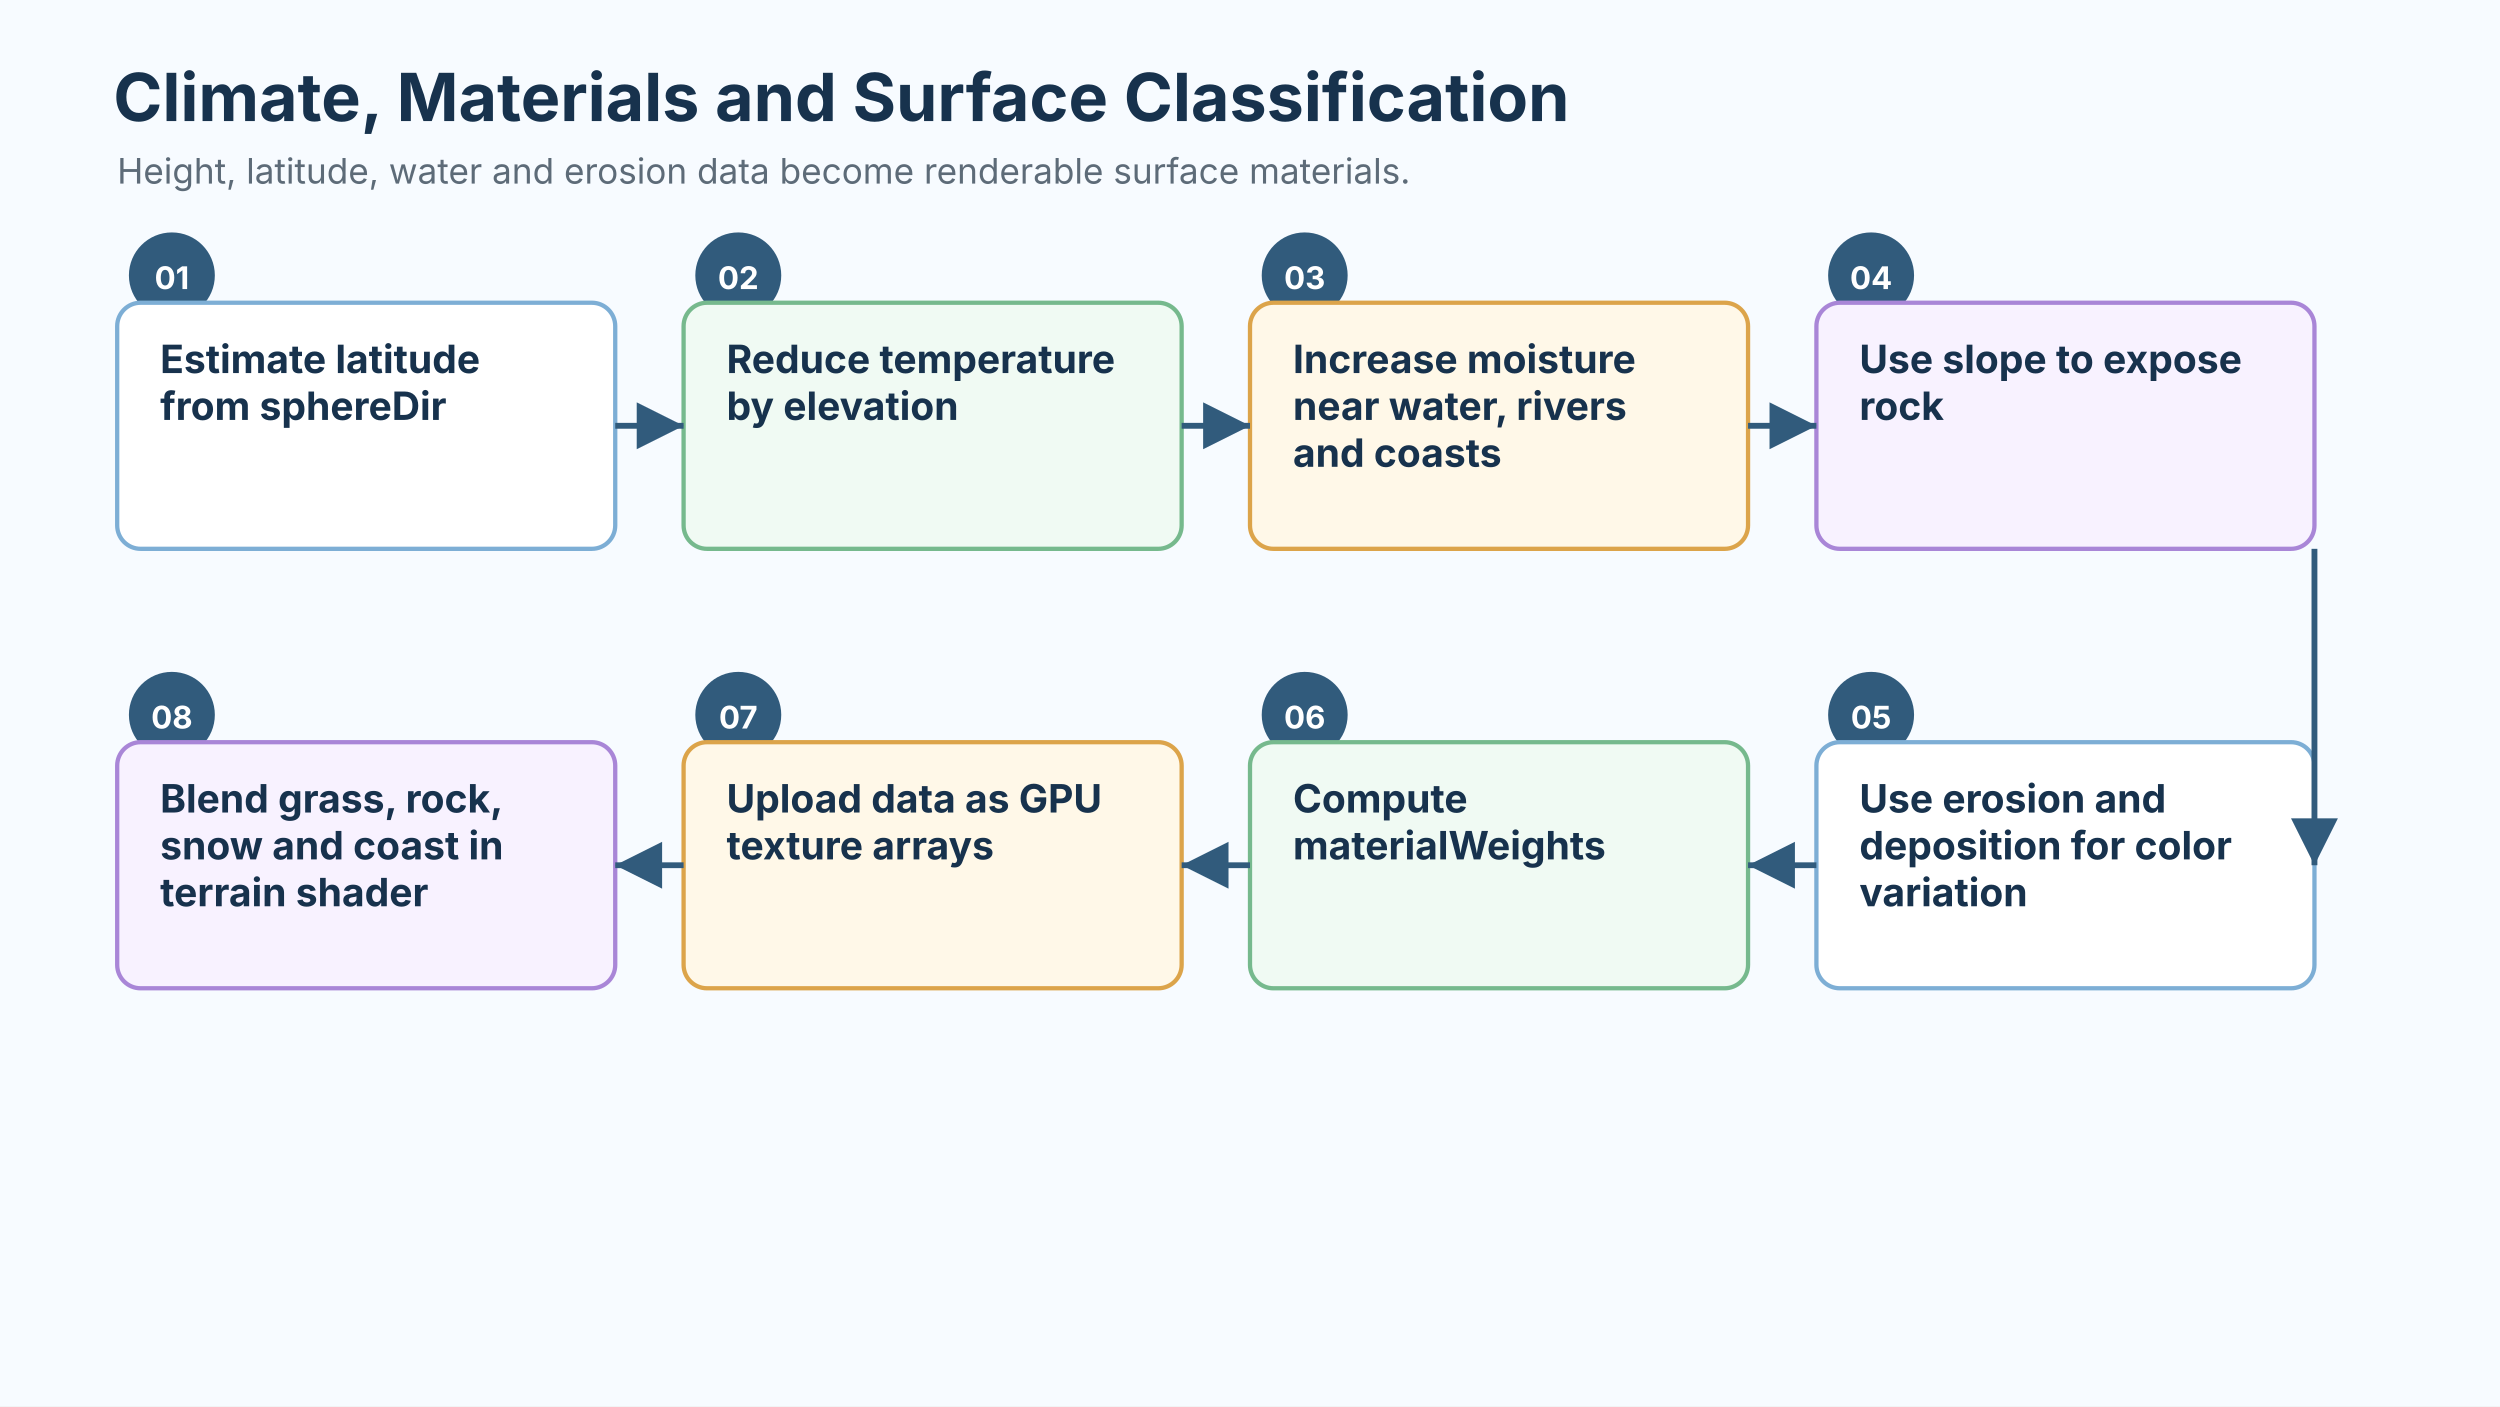
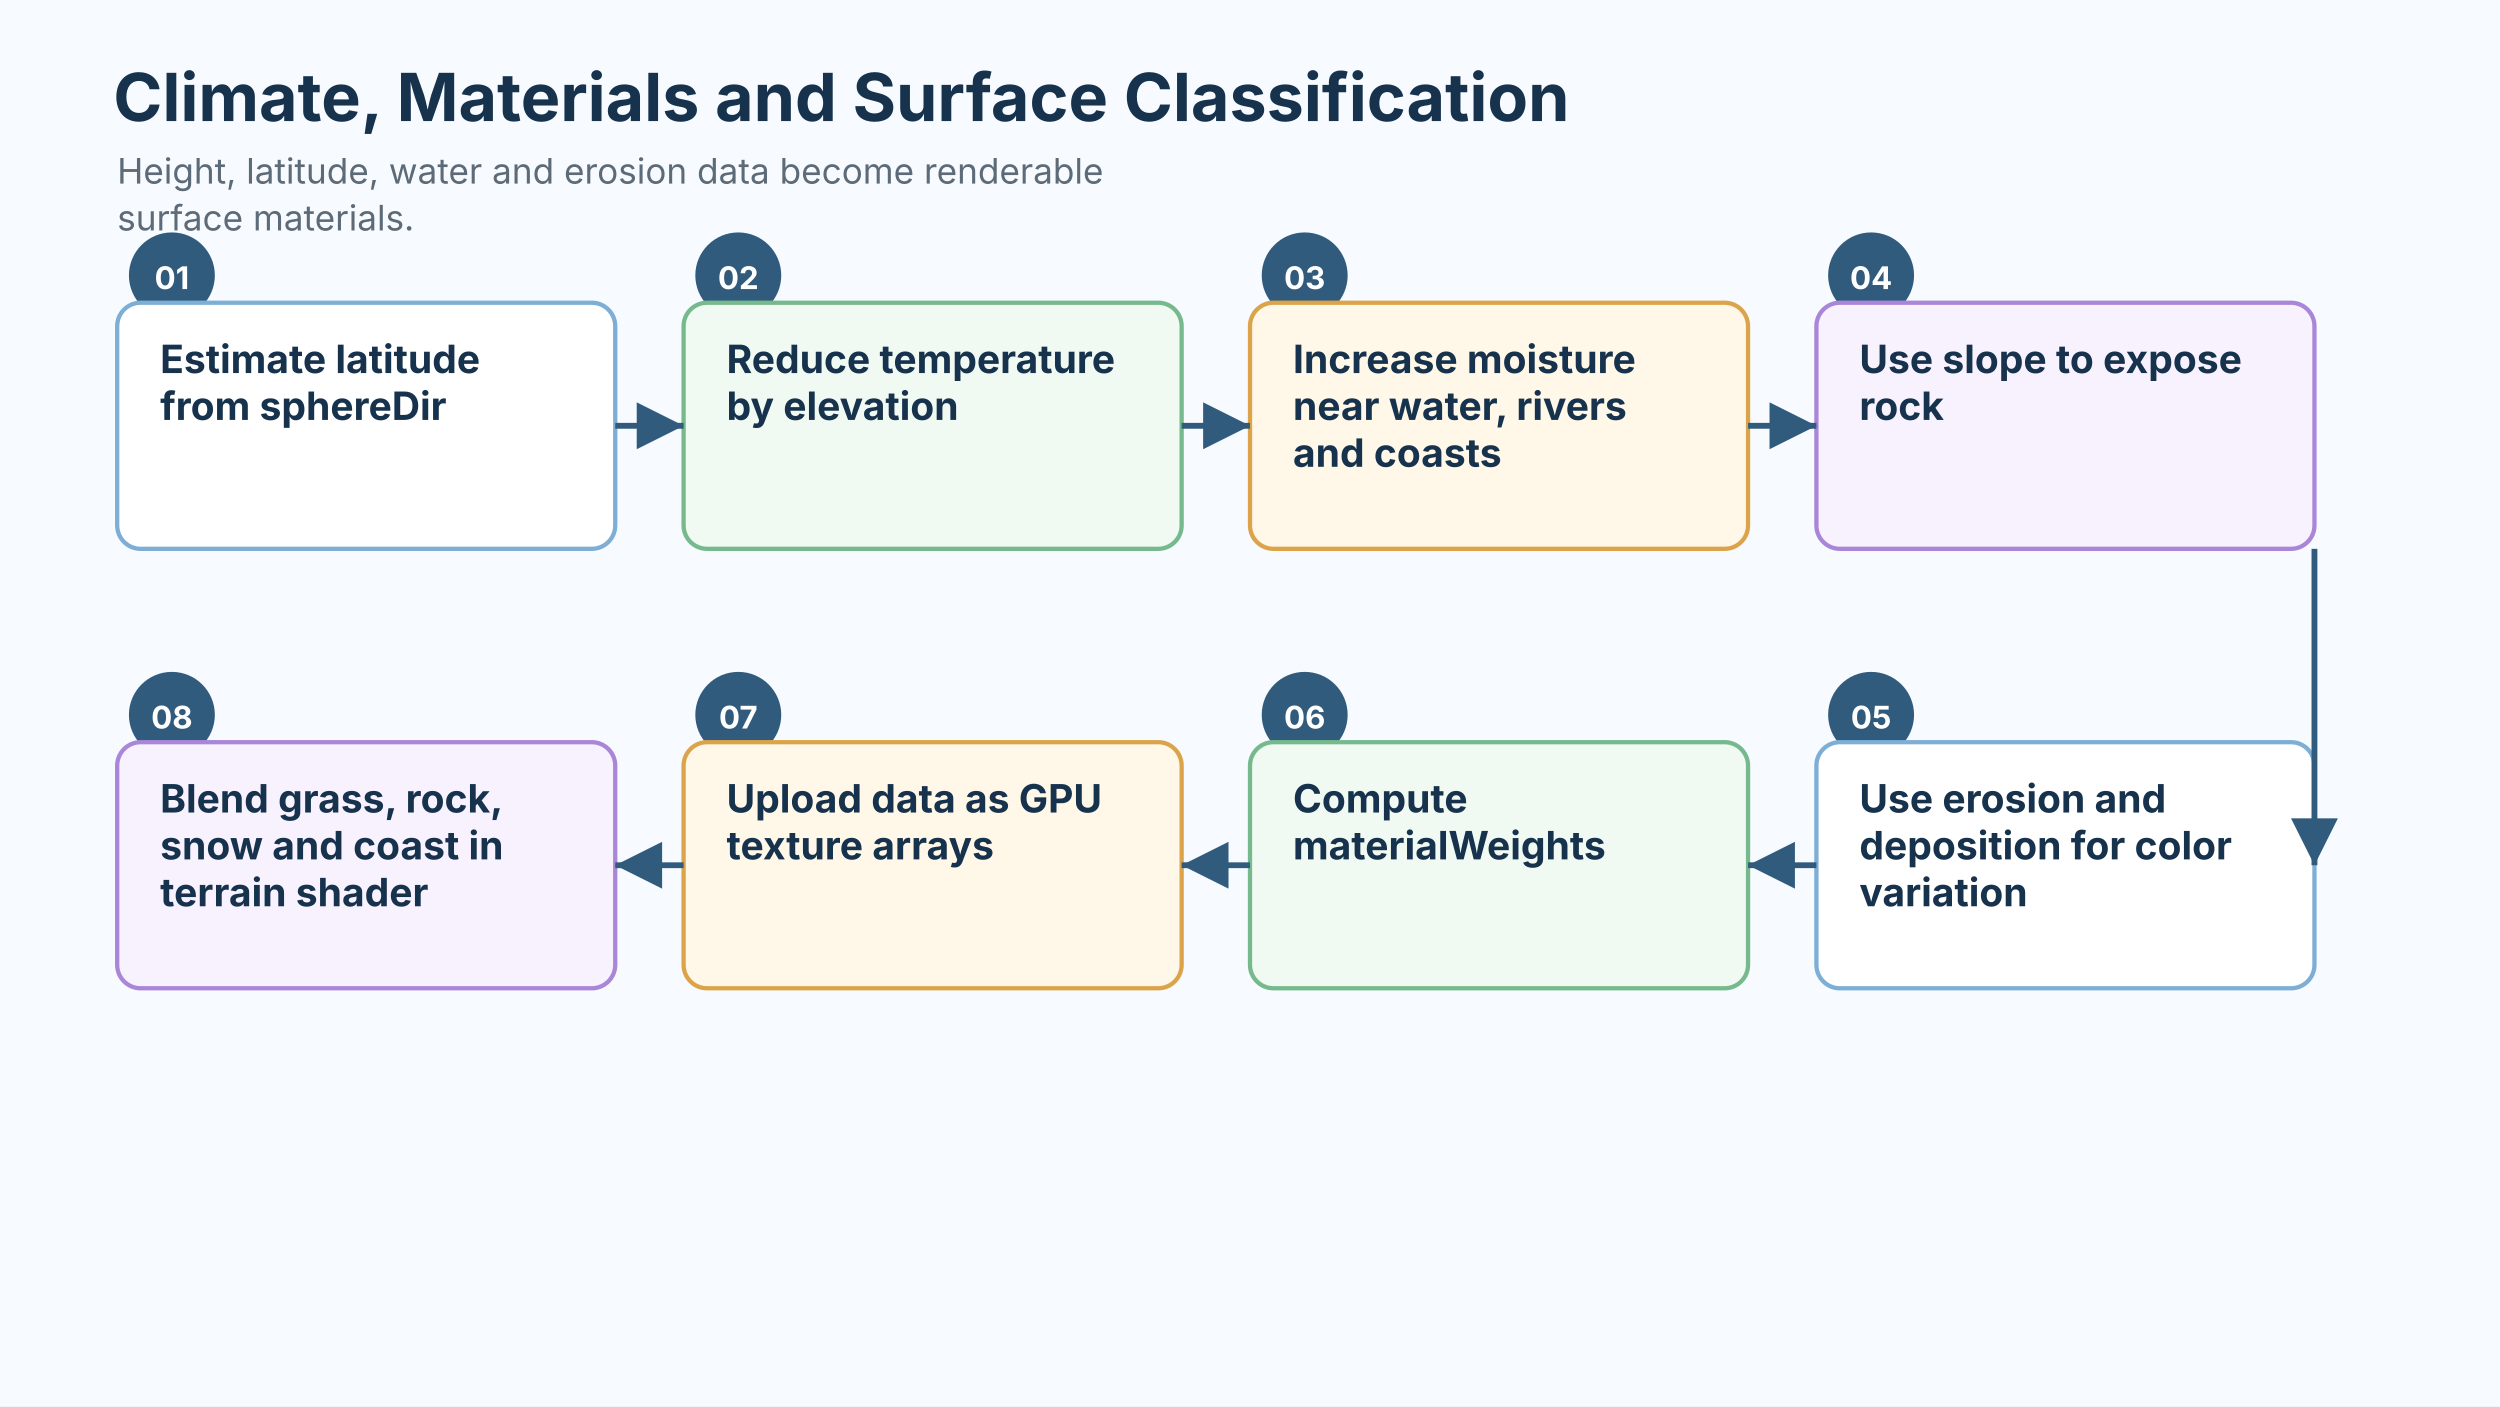
<svg xmlns="http://www.w3.org/2000/svg" width="1280" height="720" viewBox="0 0 1280 720" role="img" aria-labelledby="title desc">
  <defs>
    <marker id="arrow" markerWidth="12" markerHeight="12" refX="10" refY="6" orient="auto">
      <path d="M2,2 L10,6 L2,10 Z" fill="#315b7c" />
    </marker>
    <style>
      .bg{fill:#f7fbff}.title{font:700 34px Inter,Segoe UI,Arial,sans-serif;fill:#17324d}.sub{font:18px Inter,Segoe UI,Arial,sans-serif;fill:#5d6b78}
      .box{fill:#fff;stroke-width:2.2}.blue{stroke:#7daed5;fill:#ffffff}.green{stroke:#76b98d;fill:#f0faf3}.amber{stroke:#dca44a;fill:#fff8e8}.violet{stroke:#a986d7;fill:#f8f2ff}
      .label{font:700 20px Inter,Segoe UI,Arial,sans-serif;fill:#17324d}.small{font:16px Inter,Segoe UI,Arial,sans-serif;fill:#435464}.arrow{stroke:#315b7c;stroke-width:3;fill:none;marker-end:url(#arrow)}
      .numCircle{fill:#315b7c}.num{font:700 16px Inter,Segoe UI,Arial,sans-serif;fill:white}
    </style>
  </defs>
  <rect class="bg" width="1280" height="720" />
  <text class="title" x="58" y="62">Climate, Materials and Surface Classification</text>
-   <text class="sub" x="60" y="94">Height, latitude, water and erosion data become renderable surface materials.</text>
+   <text class="sub" x="60" y="94" text-anchor="start">Height, latitude, water and erosion data become renderable</text>
+   <text class="sub" x="60" y="118" text-anchor="start">surface materials.</text>
  <circle class="numCircle" cx="88" cy="141" r="22" />
  <text class="num" x="88" y="148" text-anchor="middle">01</text>
  <rect class="box blue" x="60" y="155" width="255" height="126" rx="12" />
  <text class="label" x="82" y="191" text-anchor="start">Estimate latitude</text>
  <text class="label" x="82" y="215" text-anchor="start">from sphereDir</text>
  <circle class="numCircle" cx="378" cy="141" r="22" />
  <text class="num" x="378" y="148" text-anchor="middle">02</text>
  <rect class="box green" x="350" y="155" width="255" height="126" rx="12" />
  <text class="label" x="372" y="191" text-anchor="start">Reduce temperature</text>
  <text class="label" x="372" y="215" text-anchor="start">by elevation</text>
  <path class="arrow" d="M315 218 C332 218, 332 218, 350 218" />
  <circle class="numCircle" cx="668" cy="141" r="22" />
  <text class="num" x="668" y="148" text-anchor="middle">03</text>
  <rect class="box amber" x="640" y="155" width="255" height="126" rx="12" />
  <text class="label" x="662" y="191" text-anchor="start">Increase moisture</text>
  <text class="label" x="662" y="215" text-anchor="start">near water, rivers</text>
  <text class="label" x="662" y="239" text-anchor="start">and coasts</text>
  <path class="arrow" d="M605 218 C622 218, 622 218, 640 218" />
  <circle class="numCircle" cx="958" cy="141" r="22" />
  <text class="num" x="958" y="148" text-anchor="middle">04</text>
  <rect class="box violet" x="930" y="155" width="255" height="126" rx="12" />
  <text class="label" x="952" y="191" text-anchor="start">Use slope to expose</text>
  <text class="label" x="952" y="215" text-anchor="start">rock</text>
  <path class="arrow" d="M895 218 C912 218, 912 218, 930 218" />
  <circle class="numCircle" cx="958" cy="366" r="22" />
  <text class="num" x="958" y="373" text-anchor="middle">05</text>
  <rect class="box blue" x="930" y="380" width="255" height="126" rx="12" />
  <text class="label" x="952" y="416" text-anchor="start">Use erosion and</text>
  <text class="label" x="952" y="440" text-anchor="start">deposition for color</text>
  <text class="label" x="952" y="464" text-anchor="start">variation</text>
  <path class="arrow" d="M1185 281 L1185 338 L1185 338 L1185 443" />
  <circle class="numCircle" cx="668" cy="366" r="22" />
  <text class="num" x="668" y="373" text-anchor="middle">06</text>
  <rect class="box green" x="640" y="380" width="255" height="126" rx="12" />
  <text class="label" x="662" y="416" text-anchor="start">Compute</text>
  <text class="label" x="662" y="440" text-anchor="start">materialWeights</text>
  <path class="arrow" d="M930 443 C912 443, 912 443, 895 443" />
  <circle class="numCircle" cx="378" cy="366" r="22" />
  <text class="num" x="378" y="373" text-anchor="middle">07</text>
  <rect class="box amber" x="350" y="380" width="255" height="126" rx="12" />
  <text class="label" x="372" y="416" text-anchor="start">Upload data as GPU</text>
  <text class="label" x="372" y="440" text-anchor="start">texture arrays</text>
  <path class="arrow" d="M640 443 C622 443, 622 443, 605 443" />
  <circle class="numCircle" cx="88" cy="366" r="22" />
  <text class="num" x="88" y="373" text-anchor="middle">08</text>
  <rect class="box violet" x="60" y="380" width="255" height="126" rx="12" />
  <text class="label" x="82" y="416" text-anchor="start">Blend grass, rock,</text>
  <text class="label" x="82" y="440" text-anchor="start">snow and coast in</text>
  <text class="label" x="82" y="464" text-anchor="start">terrain shader</text>
  <path class="arrow" d="M350 443 C332 443, 332 443, 315 443" />
</svg>
